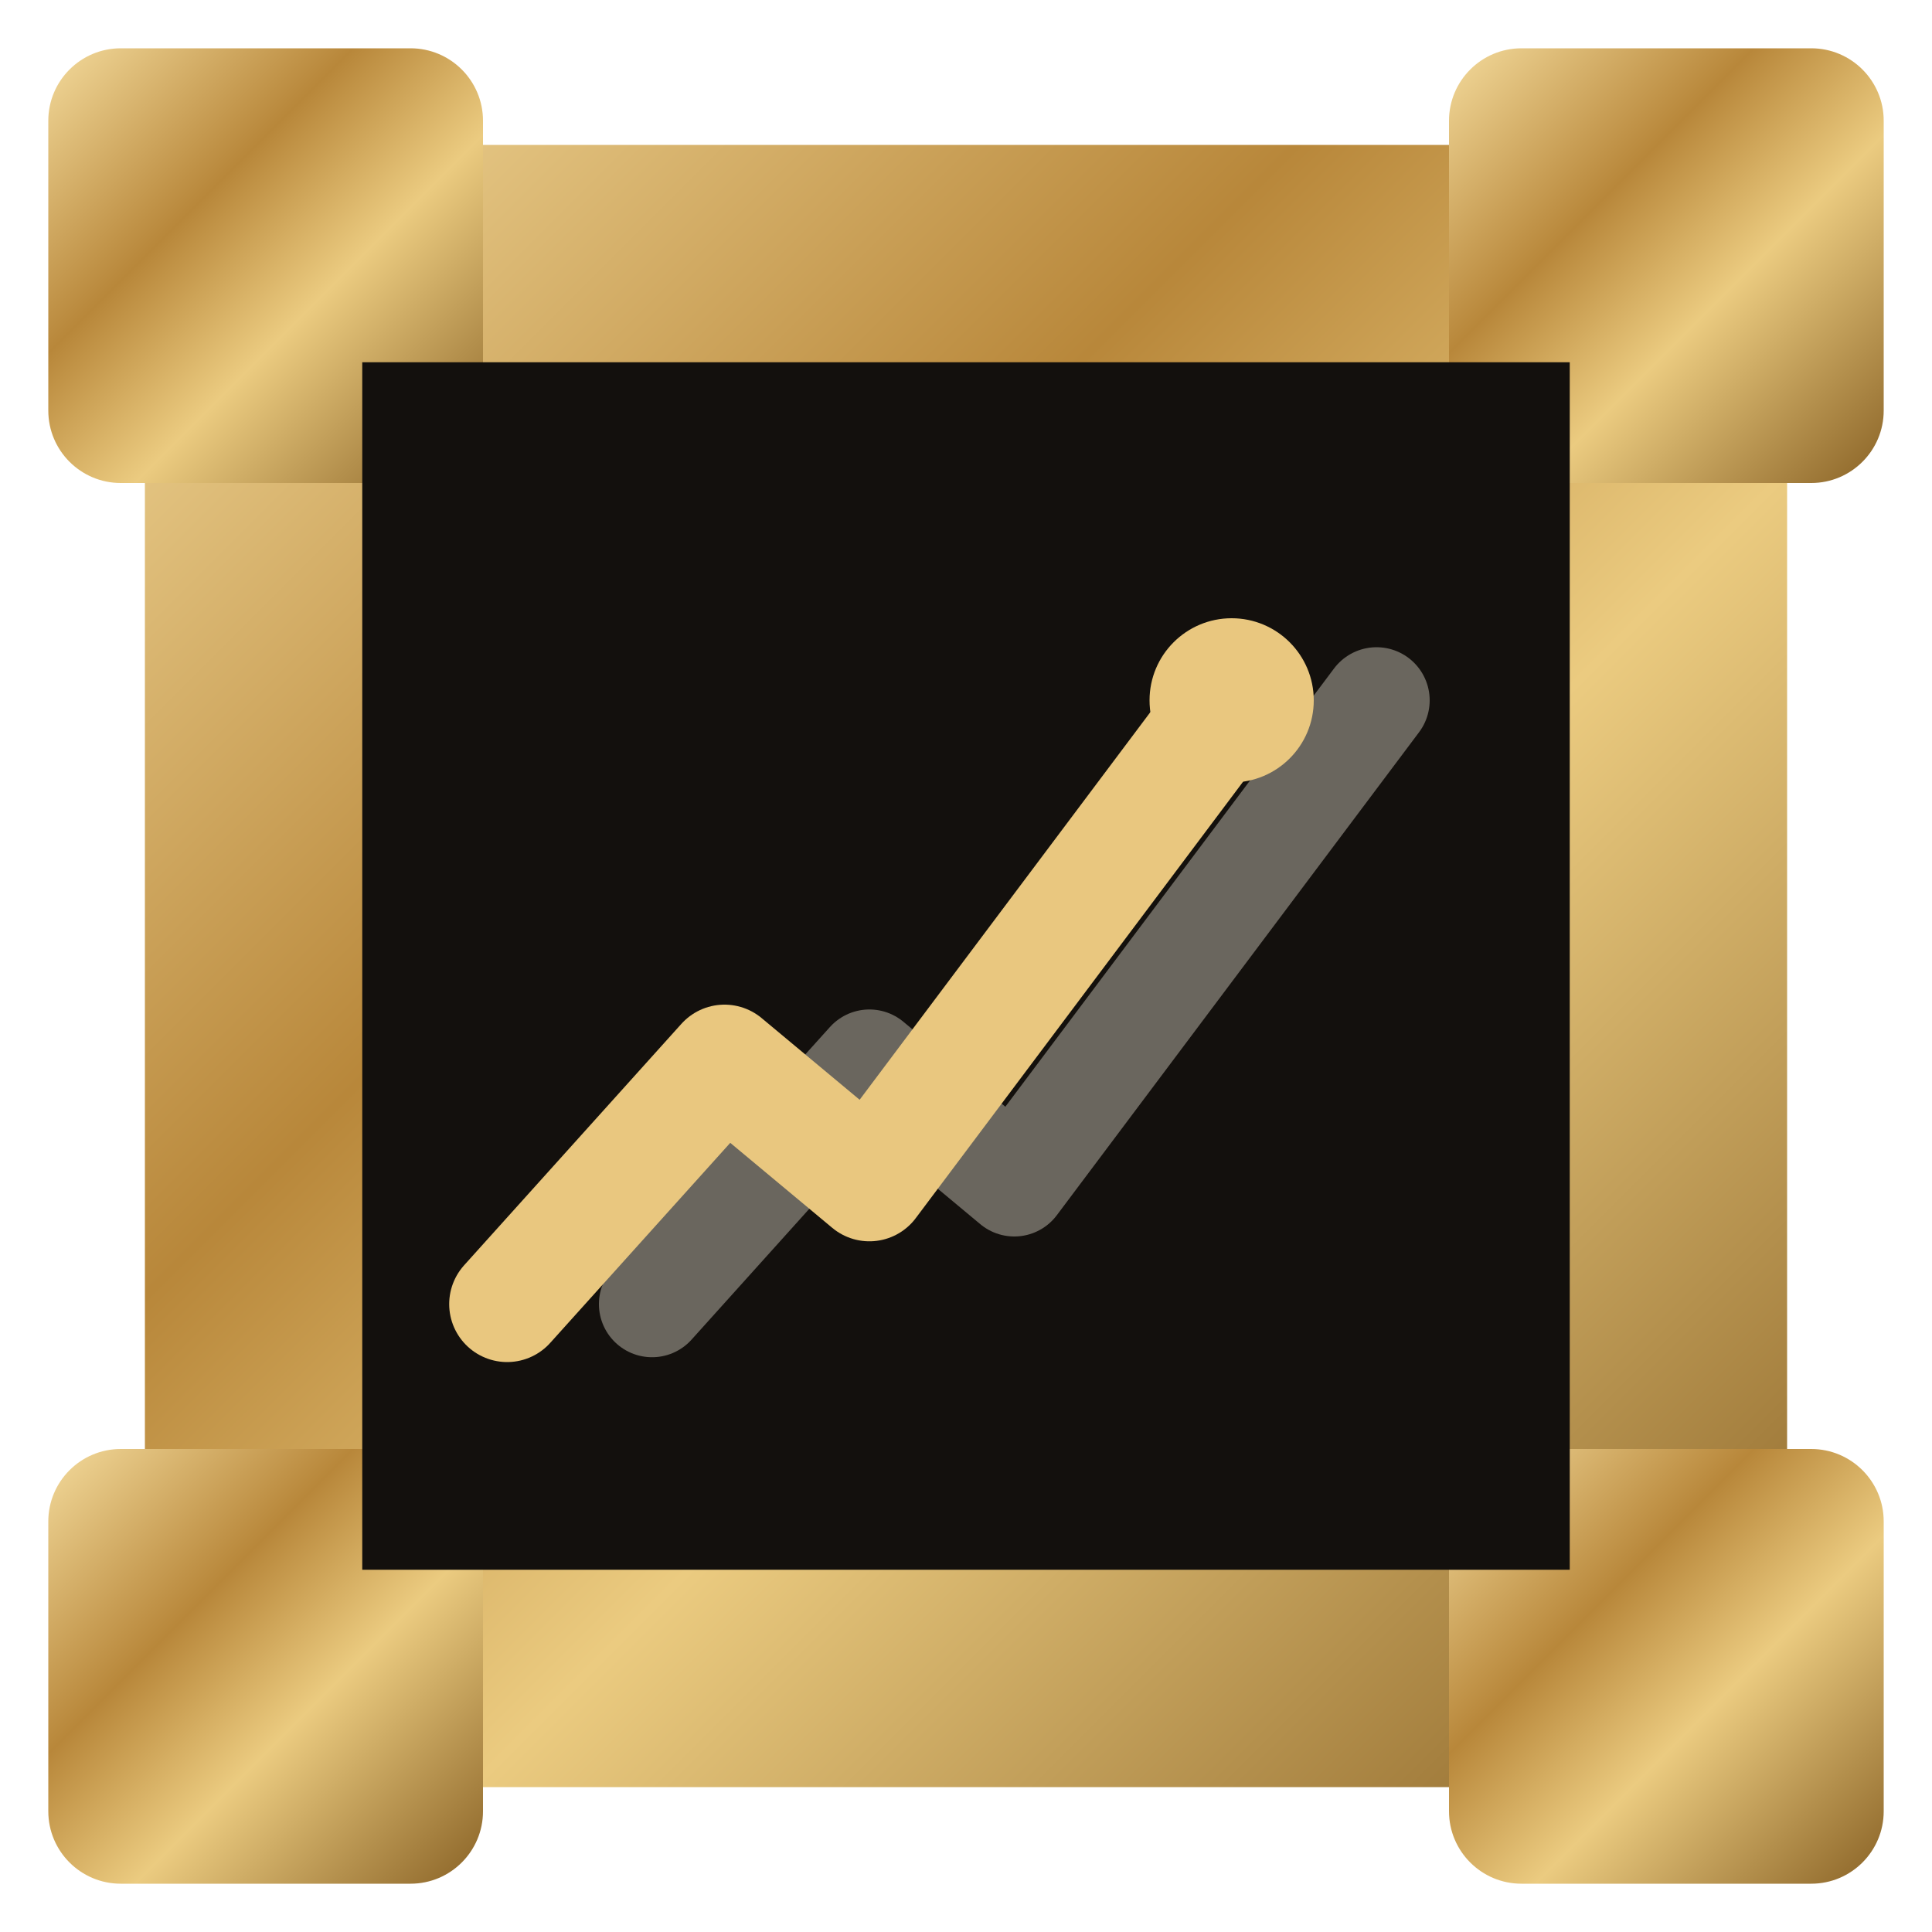
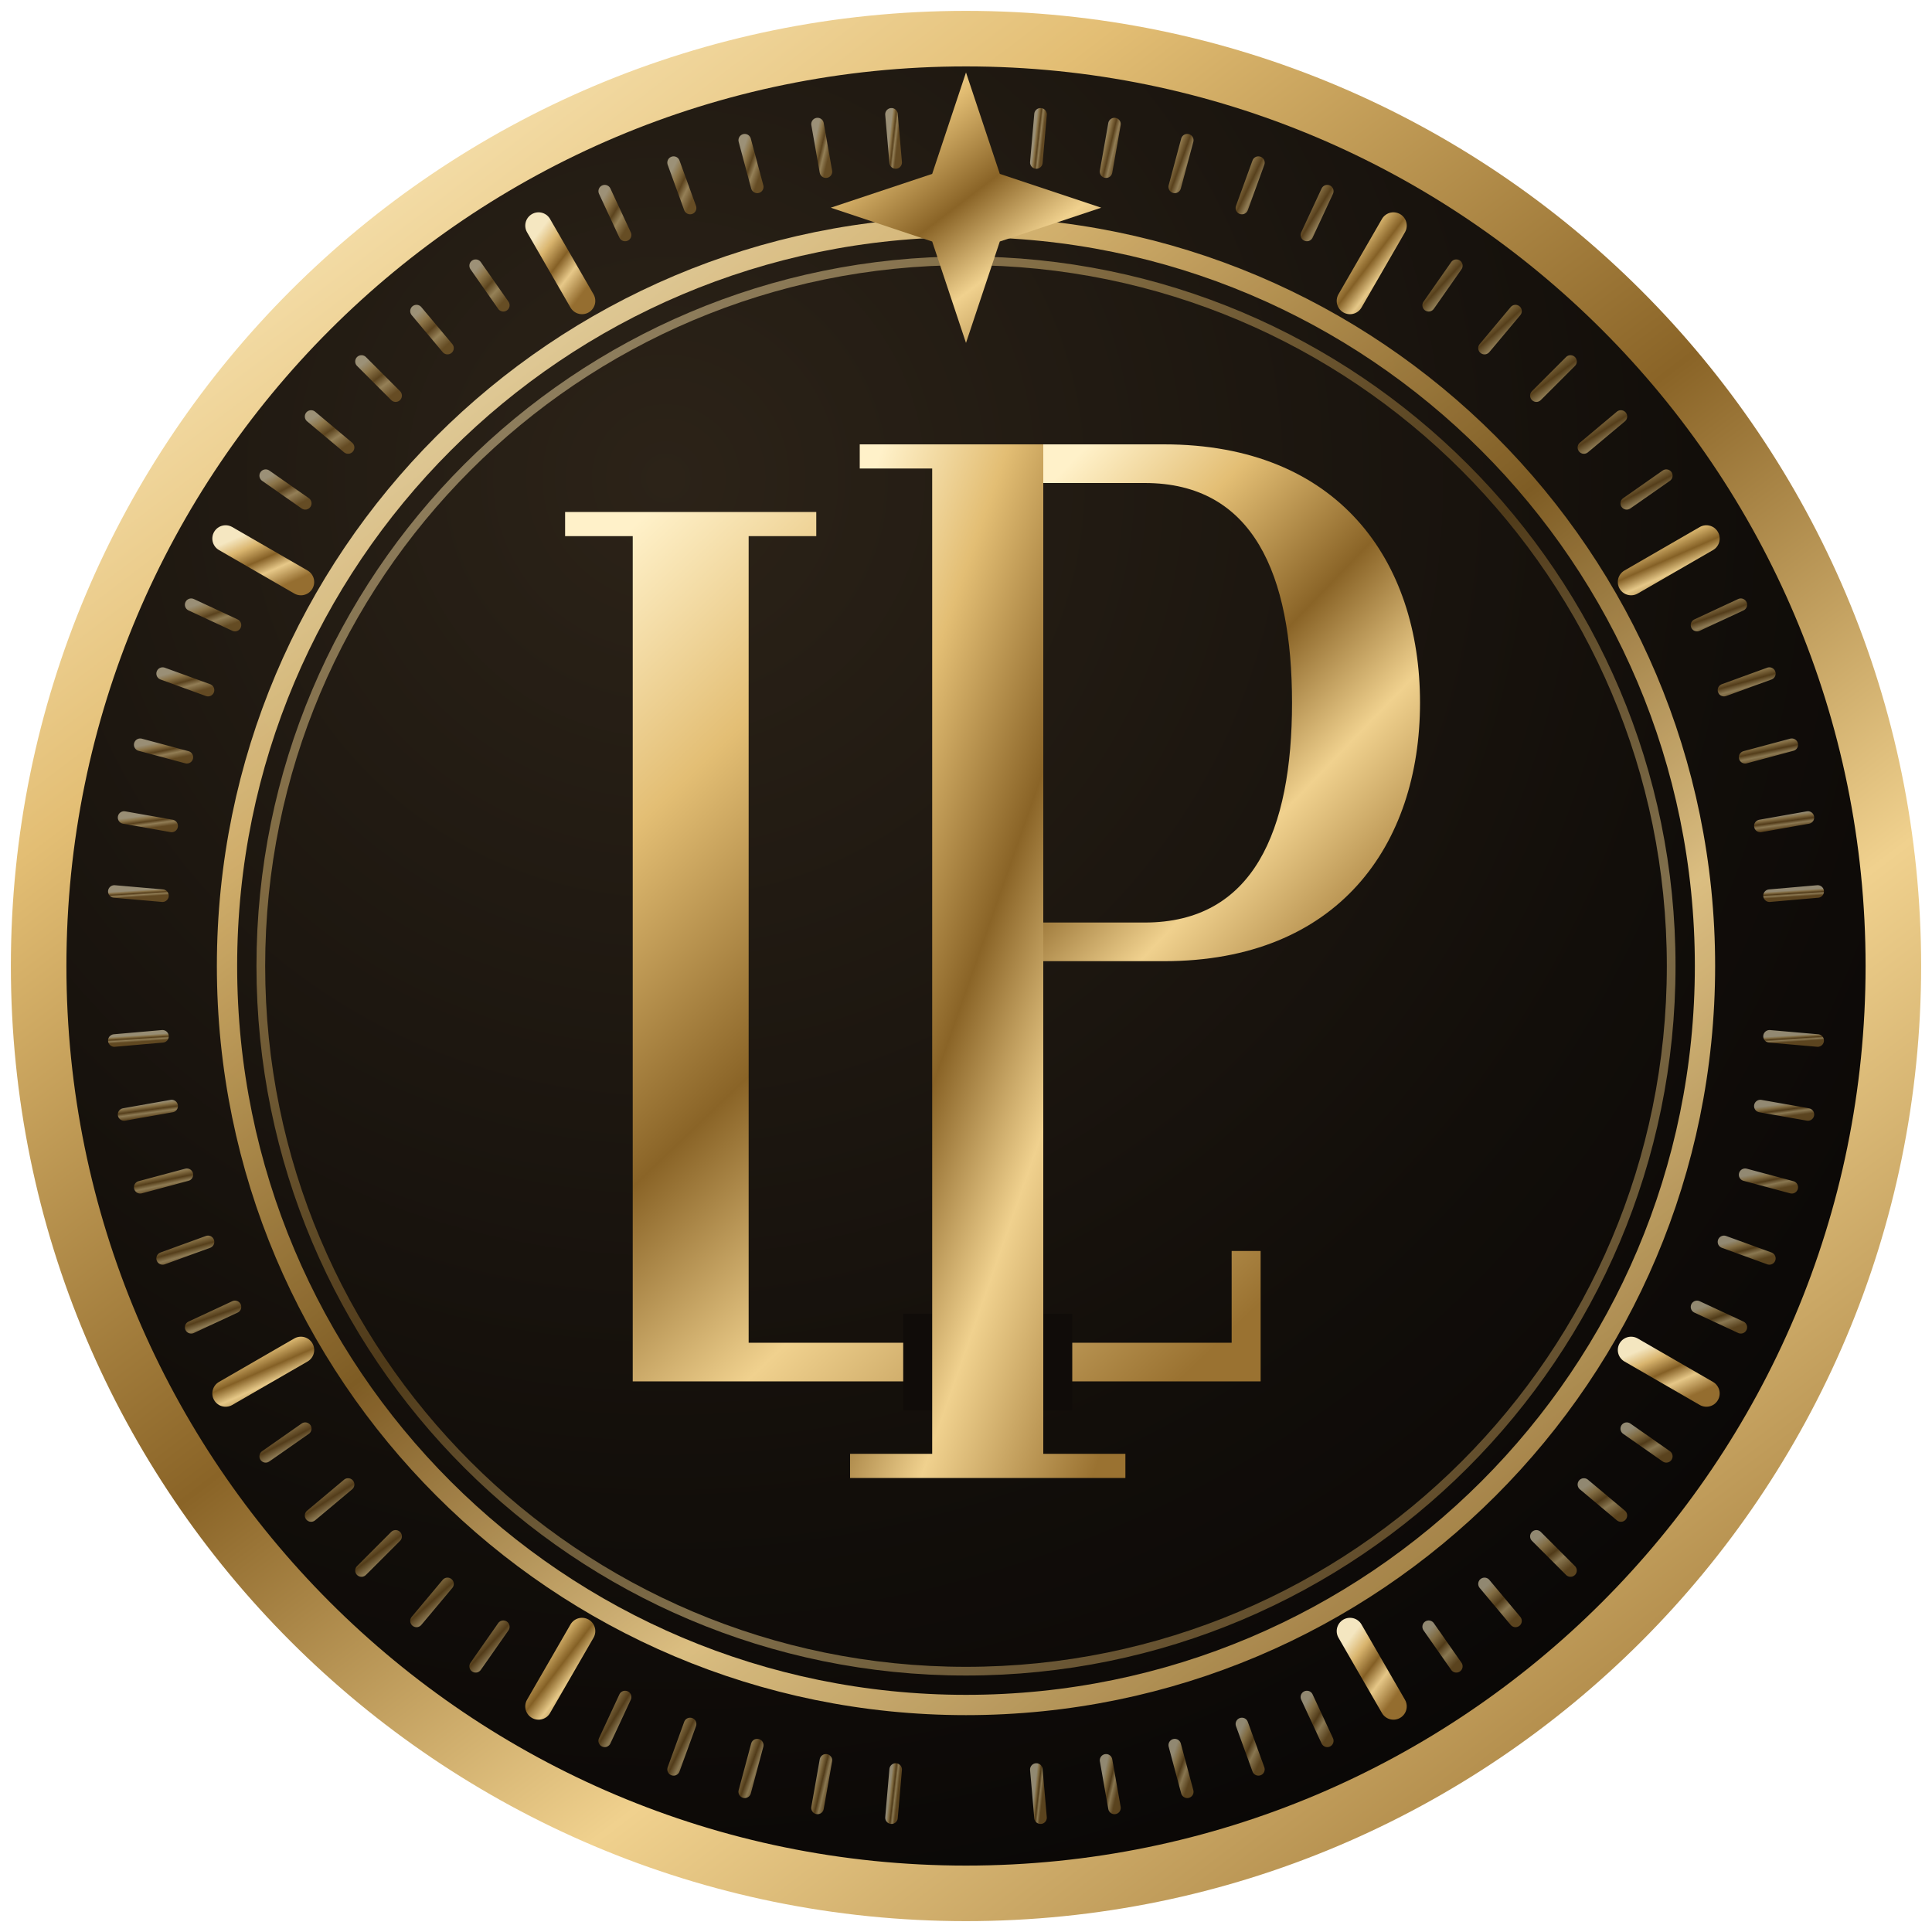
<svg xmlns="http://www.w3.org/2000/svg" viewBox="0 0 40 40">
  <defs>
-     <linearGradient id="g" x1="0" y1="0" x2="1" y2="1">
-       <stop offset="0" stop-color="#F3DA9B" />
-       <stop offset=".35" stop-color="#B8873A" />
-       <stop offset=".6" stop-color="#EBCB80" />
-       <stop offset="1" stop-color="#8A6326" />
+     <linearGradient id="g" x1="0.12" y1="0" x2="0.88" y2="1">
+       <stop offset="0" stop-color="#FFF1C9" />
+       <stop offset="0.22" stop-color="#E3BE74" />
+       <stop offset="0.48" stop-color="#8A6427" />
+       <stop offset="0.7" stop-color="#F0D18E" />
+       <stop offset="1" stop-color="#9A7231" />
    </linearGradient>
+     <radialGradient id="s" cx="0.34" cy="0.24" r="0.85">
+       <stop offset="0" stop-color="#2C2318" />
+       <stop offset="0.65" stop-color="#120E0A" />
+       <stop offset="1" stop-color="#080605" />
+     </radialGradient>
  </defs>
-   <rect x="3" y="3" width="34" height="34" rx="1.5" fill="url(#g)" />
-   <rect x="1" y="1" width="9" height="9" rx="1.5" fill="url(#g)" />
-   <rect x="30" y="1" width="9" height="9" rx="1.5" fill="url(#g)" />
-   <rect x="1" y="30" width="9" height="9" rx="1.5" fill="url(#g)" />
-   <rect x="30" y="30" width="9" height="9" rx="1.5" fill="url(#g)" />
-   <rect x="7.5" y="7.5" width="25" height="25" fill="#13100D" />
-   <polyline points="13.5,27 18,22 21,24.5 28.5,14.5" fill="none" stroke="#EDE6D8" stroke-opacity=".4" stroke-width="2.2" stroke-linecap="round" stroke-linejoin="round" />
-   <polyline points="10.5,27 15,22 18,24.5 25.5,14.5" fill="none" stroke="#E9C77F" stroke-width="2.4" stroke-linecap="round" stroke-linejoin="round" />
-   <circle cx="25.5" cy="14.5" r="1.7" fill="#E9C77F" />
+   <circle cx="20" cy="20" r="19.2" fill="url(#s)" />
+   <circle cx="20" cy="20" r="19.2" fill="none" stroke="url(#g)" stroke-width="1.15" />
+   <g stroke="url(#g)" stroke-linecap="round">
+     <line x1="20.000" y1="4.100" x2="20.000" y2="2.300" stroke-width="0.55" opacity="0.95" />
+     <line x1="21.456" y1="3.364" x2="21.543" y2="2.367" stroke-width="0.26" opacity="0.55" />
+     <line x1="22.900" y1="3.554" x2="23.074" y2="2.569" stroke-width="0.26" opacity="0.55" />
+     <line x1="24.322" y1="3.869" x2="24.581" y2="2.903" stroke-width="0.26" opacity="0.55" />
+     <line x1="25.712" y1="4.307" x2="26.054" y2="3.367" stroke-width="0.26" opacity="0.55" />
+     <line x1="27.058" y1="4.865" x2="27.480" y2="3.958" stroke-width="0.26" opacity="0.55" />
+     <line x1="27.950" y1="6.230" x2="28.850" y2="4.671" stroke-width="0.55" opacity="0.95" />
+     <line x1="29.579" y1="6.320" x2="30.152" y2="5.501" stroke-width="0.26" opacity="0.55" />
+     <line x1="30.735" y1="7.207" x2="31.377" y2="6.441" stroke-width="0.26" opacity="0.55" />
+     <line x1="31.809" y1="8.191" x2="32.516" y2="7.484" stroke-width="0.26" opacity="0.55" />
+     <line x1="32.793" y1="9.265" x2="33.559" y2="8.623" stroke-width="0.26" opacity="0.55" />
+     <line x1="33.680" y1="10.421" x2="34.499" y2="9.848" stroke-width="0.26" opacity="0.55" />
+     <line x1="33.770" y1="12.050" x2="35.329" y2="11.150" stroke-width="0.55" opacity="0.95" />
+     <line x1="35.135" y1="12.942" x2="36.042" y2="12.520" stroke-width="0.26" opacity="0.55" />
+     <line x1="35.693" y1="14.288" x2="36.633" y2="13.946" stroke-width="0.26" opacity="0.55" />
+     <line x1="36.131" y1="15.678" x2="37.097" y2="15.419" stroke-width="0.26" opacity="0.55" />
+     <line x1="36.446" y1="17.100" x2="37.431" y2="16.926" stroke-width="0.26" opacity="0.55" />
+     <line x1="36.636" y1="18.544" x2="37.633" y2="18.457" stroke-width="0.26" opacity="0.55" />
+     <line x1="35.900" y1="20.000" x2="37.700" y2="20.000" stroke-width="0.55" opacity="0.95" />
+     <line x1="36.636" y1="21.456" x2="37.633" y2="21.543" stroke-width="0.26" opacity="0.55" />
+     <line x1="36.446" y1="22.900" x2="37.431" y2="23.074" stroke-width="0.26" opacity="0.55" />
+     <line x1="36.131" y1="24.322" x2="37.097" y2="24.581" stroke-width="0.26" opacity="0.55" />
+     <line x1="35.693" y1="25.712" x2="36.633" y2="26.054" stroke-width="0.26" opacity="0.55" />
+     <line x1="35.135" y1="27.058" x2="36.042" y2="27.480" stroke-width="0.26" opacity="0.55" />
+     <line x1="33.770" y1="27.950" x2="35.329" y2="28.850" stroke-width="0.55" opacity="0.95" />
+     <line x1="33.680" y1="29.579" x2="34.499" y2="30.152" stroke-width="0.26" opacity="0.55" />
+     <line x1="32.793" y1="30.735" x2="33.559" y2="31.377" stroke-width="0.26" opacity="0.55" />
+     <line x1="31.809" y1="31.809" x2="32.516" y2="32.516" stroke-width="0.26" opacity="0.55" />
+     <line x1="30.735" y1="32.793" x2="31.377" y2="33.559" stroke-width="0.26" opacity="0.55" />
+     <line x1="29.579" y1="33.680" x2="30.152" y2="34.499" stroke-width="0.26" opacity="0.55" />
+     <line x1="27.950" y1="33.770" x2="28.850" y2="35.329" stroke-width="0.55" opacity="0.95" />
+     <line x1="27.058" y1="35.135" x2="27.480" y2="36.042" stroke-width="0.26" opacity="0.55" />
+     <line x1="25.712" y1="35.693" x2="26.054" y2="36.633" stroke-width="0.26" opacity="0.55" />
+     <line x1="24.322" y1="36.131" x2="24.581" y2="37.097" stroke-width="0.26" opacity="0.55" />
+     <line x1="22.900" y1="36.446" x2="23.074" y2="37.431" stroke-width="0.26" opacity="0.55" />
+     <line x1="21.456" y1="36.636" x2="21.543" y2="37.633" stroke-width="0.26" opacity="0.55" />
+     <line x1="20.000" y1="35.900" x2="20.000" y2="37.700" stroke-width="0.55" opacity="0.95" />
+     <line x1="18.544" y1="36.636" x2="18.457" y2="37.633" stroke-width="0.26" opacity="0.55" />
+     <line x1="17.100" y1="36.446" x2="16.926" y2="37.431" stroke-width="0.26" opacity="0.55" />
+     <line x1="15.678" y1="36.131" x2="15.419" y2="37.097" stroke-width="0.26" opacity="0.55" />
+     <line x1="14.288" y1="35.693" x2="13.946" y2="36.633" stroke-width="0.26" opacity="0.55" />
+     <line x1="12.942" y1="35.135" x2="12.520" y2="36.042" stroke-width="0.26" opacity="0.55" />
+     <line x1="12.050" y1="33.770" x2="11.150" y2="35.329" stroke-width="0.55" opacity="0.95" />
+     <line x1="10.421" y1="33.680" x2="9.848" y2="34.499" stroke-width="0.26" opacity="0.55" />
+     <line x1="9.265" y1="32.793" x2="8.623" y2="33.559" stroke-width="0.26" opacity="0.55" />
+     <line x1="8.191" y1="31.809" x2="7.484" y2="32.516" stroke-width="0.26" opacity="0.55" />
+     <line x1="7.207" y1="30.735" x2="6.441" y2="31.377" stroke-width="0.26" opacity="0.55" />
+     <line x1="6.320" y1="29.579" x2="5.501" y2="30.152" stroke-width="0.26" opacity="0.55" />
+     <line x1="6.230" y1="27.950" x2="4.671" y2="28.850" stroke-width="0.55" opacity="0.95" />
+     <line x1="4.865" y1="27.058" x2="3.958" y2="27.480" stroke-width="0.26" opacity="0.55" />
+     <line x1="4.307" y1="25.712" x2="3.367" y2="26.054" stroke-width="0.26" opacity="0.55" />
+     <line x1="3.869" y1="24.322" x2="2.903" y2="24.581" stroke-width="0.26" opacity="0.55" />
+     <line x1="3.554" y1="22.900" x2="2.569" y2="23.074" stroke-width="0.26" opacity="0.55" />
+     <line x1="3.364" y1="21.456" x2="2.367" y2="21.543" stroke-width="0.26" opacity="0.55" />
+     <line x1="4.100" y1="20.000" x2="2.300" y2="20.000" stroke-width="0.55" opacity="0.95" />
+     <line x1="3.364" y1="18.544" x2="2.367" y2="18.457" stroke-width="0.26" opacity="0.55" />
+     <line x1="3.554" y1="17.100" x2="2.569" y2="16.926" stroke-width="0.26" opacity="0.55" />
+     <line x1="3.869" y1="15.678" x2="2.903" y2="15.419" stroke-width="0.26" opacity="0.55" />
+     <line x1="4.307" y1="14.288" x2="3.367" y2="13.946" stroke-width="0.26" opacity="0.55" />
+     <line x1="4.865" y1="12.942" x2="3.958" y2="12.520" stroke-width="0.26" opacity="0.55" />
+     <line x1="6.230" y1="12.050" x2="4.671" y2="11.150" stroke-width="0.55" opacity="0.95" />
+     <line x1="6.320" y1="10.421" x2="5.501" y2="9.848" stroke-width="0.26" opacity="0.55" />
+     <line x1="7.207" y1="9.265" x2="6.441" y2="8.623" stroke-width="0.26" opacity="0.55" />
+     <line x1="8.191" y1="8.191" x2="7.484" y2="7.484" stroke-width="0.26" opacity="0.55" />
+     <line x1="9.265" y1="7.207" x2="8.623" y2="6.441" stroke-width="0.26" opacity="0.55" />
+     <line x1="10.421" y1="6.320" x2="9.848" y2="5.501" stroke-width="0.26" opacity="0.55" />
+     <line x1="12.050" y1="6.230" x2="11.150" y2="4.671" stroke-width="0.55" opacity="0.95" />
+     <line x1="12.942" y1="4.865" x2="12.520" y2="3.958" stroke-width="0.26" opacity="0.55" />
+     <line x1="14.288" y1="4.307" x2="13.946" y2="3.367" stroke-width="0.26" opacity="0.55" />
+     <line x1="15.678" y1="3.869" x2="15.419" y2="2.903" stroke-width="0.26" opacity="0.55" />
+     <line x1="17.100" y1="3.554" x2="16.926" y2="2.569" stroke-width="0.26" opacity="0.55" />
+     <line x1="18.544" y1="3.364" x2="18.457" y2="2.367" stroke-width="0.26" opacity="0.55" />
+   </g>
+   <circle cx="20" cy="20" r="15.3" fill="none" stroke="url(#g)" stroke-width="0.42" opacity="0.9" />
+   <circle cx="20" cy="20" r="14.6" fill="none" stroke="url(#g)" stroke-width="0.18" opacity="0.5" />
+   <path d="M20 1.5 L20.7 3.6 L22.8 4.3 L20.7 5 L20 7.1 L19.3 5 L17.2 4.3 L19.3 3.6 Z" fill="url(#g)" />
+   <g fill="url(#g)">
+     <path d="M13.1 11.1 H15.5 V27.8 H25.5 V25.9 H26.1 V28.6 H13.1 Z M11.7 10.6 H16.9 V11.1 H11.7 Z" />
+     <path d="M18.7 27.2 H22.2 V29.2 H18.7 Z" fill="#100C09" />
+     <path d="M19.3 9.7 H21.6 V30.1 H19.3 Z M17.8 9.2 H21.6 V9.7 H17.8 Z M17.6 30.1 H23.3 V30.6 H17.6 Z" />
+     <path d="M21.6 9.2 H24.1 C27.7 9.2 29.4 11.6 29.4 14.55 C29.4 17.5 27.7 19.9 24.1 19.9 H21.6 V19.1 H23.7 C25.95 19.1 26.75 17.2 26.75 14.55 C26.75 11.9 25.95 10 23.7 10 H21.6 Z" />
+   </g>
</svg>
